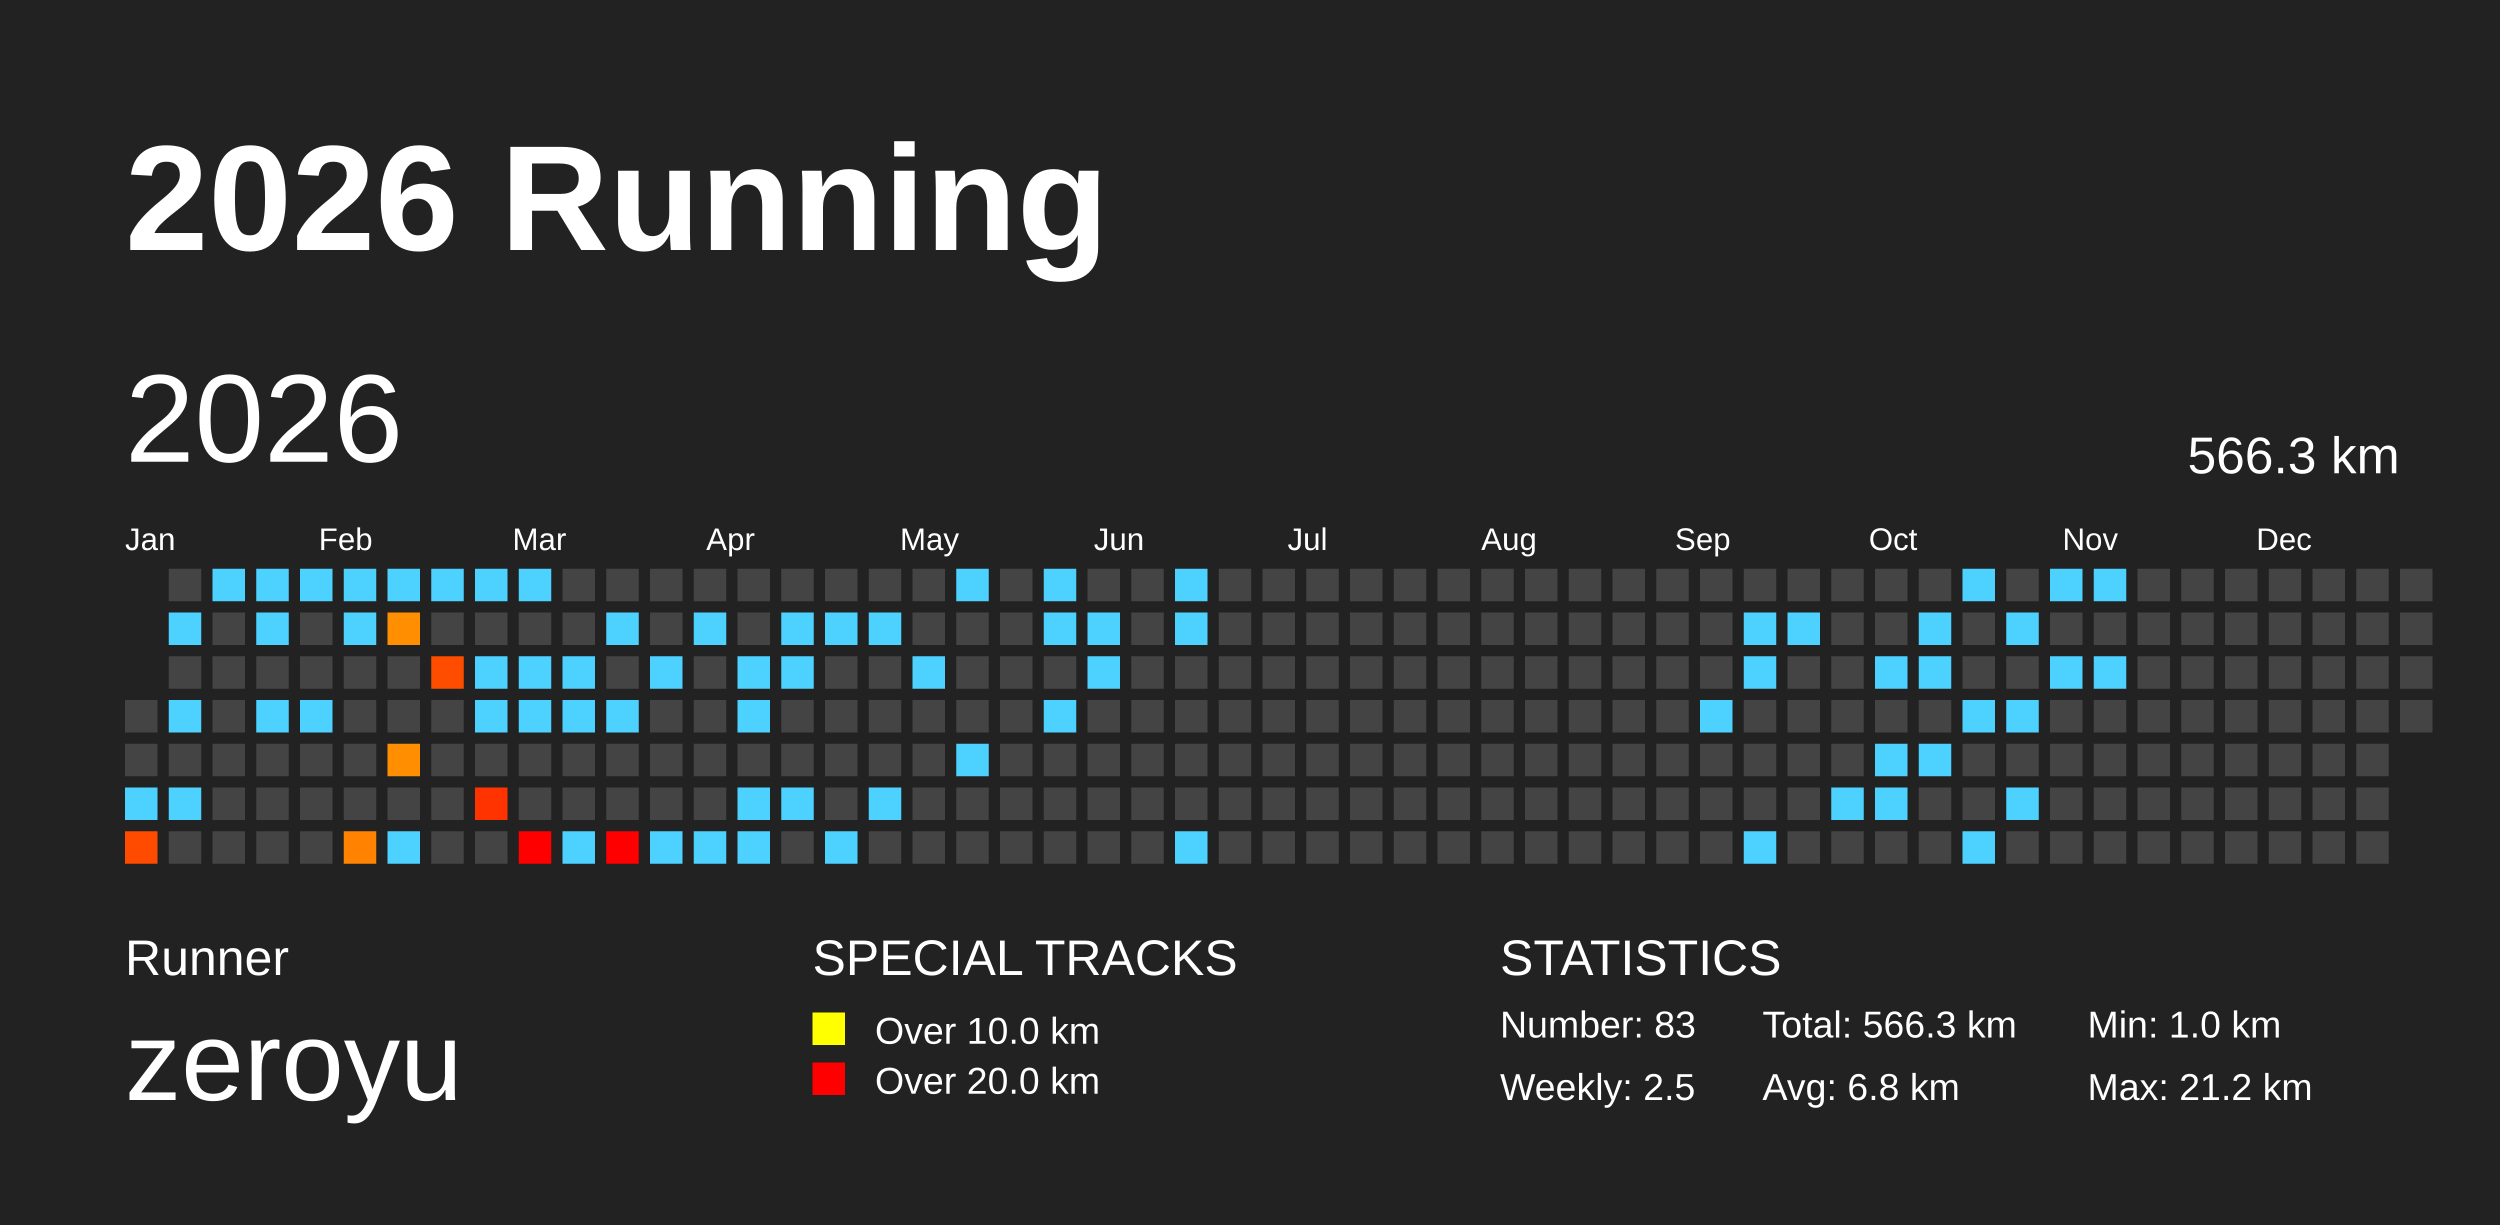
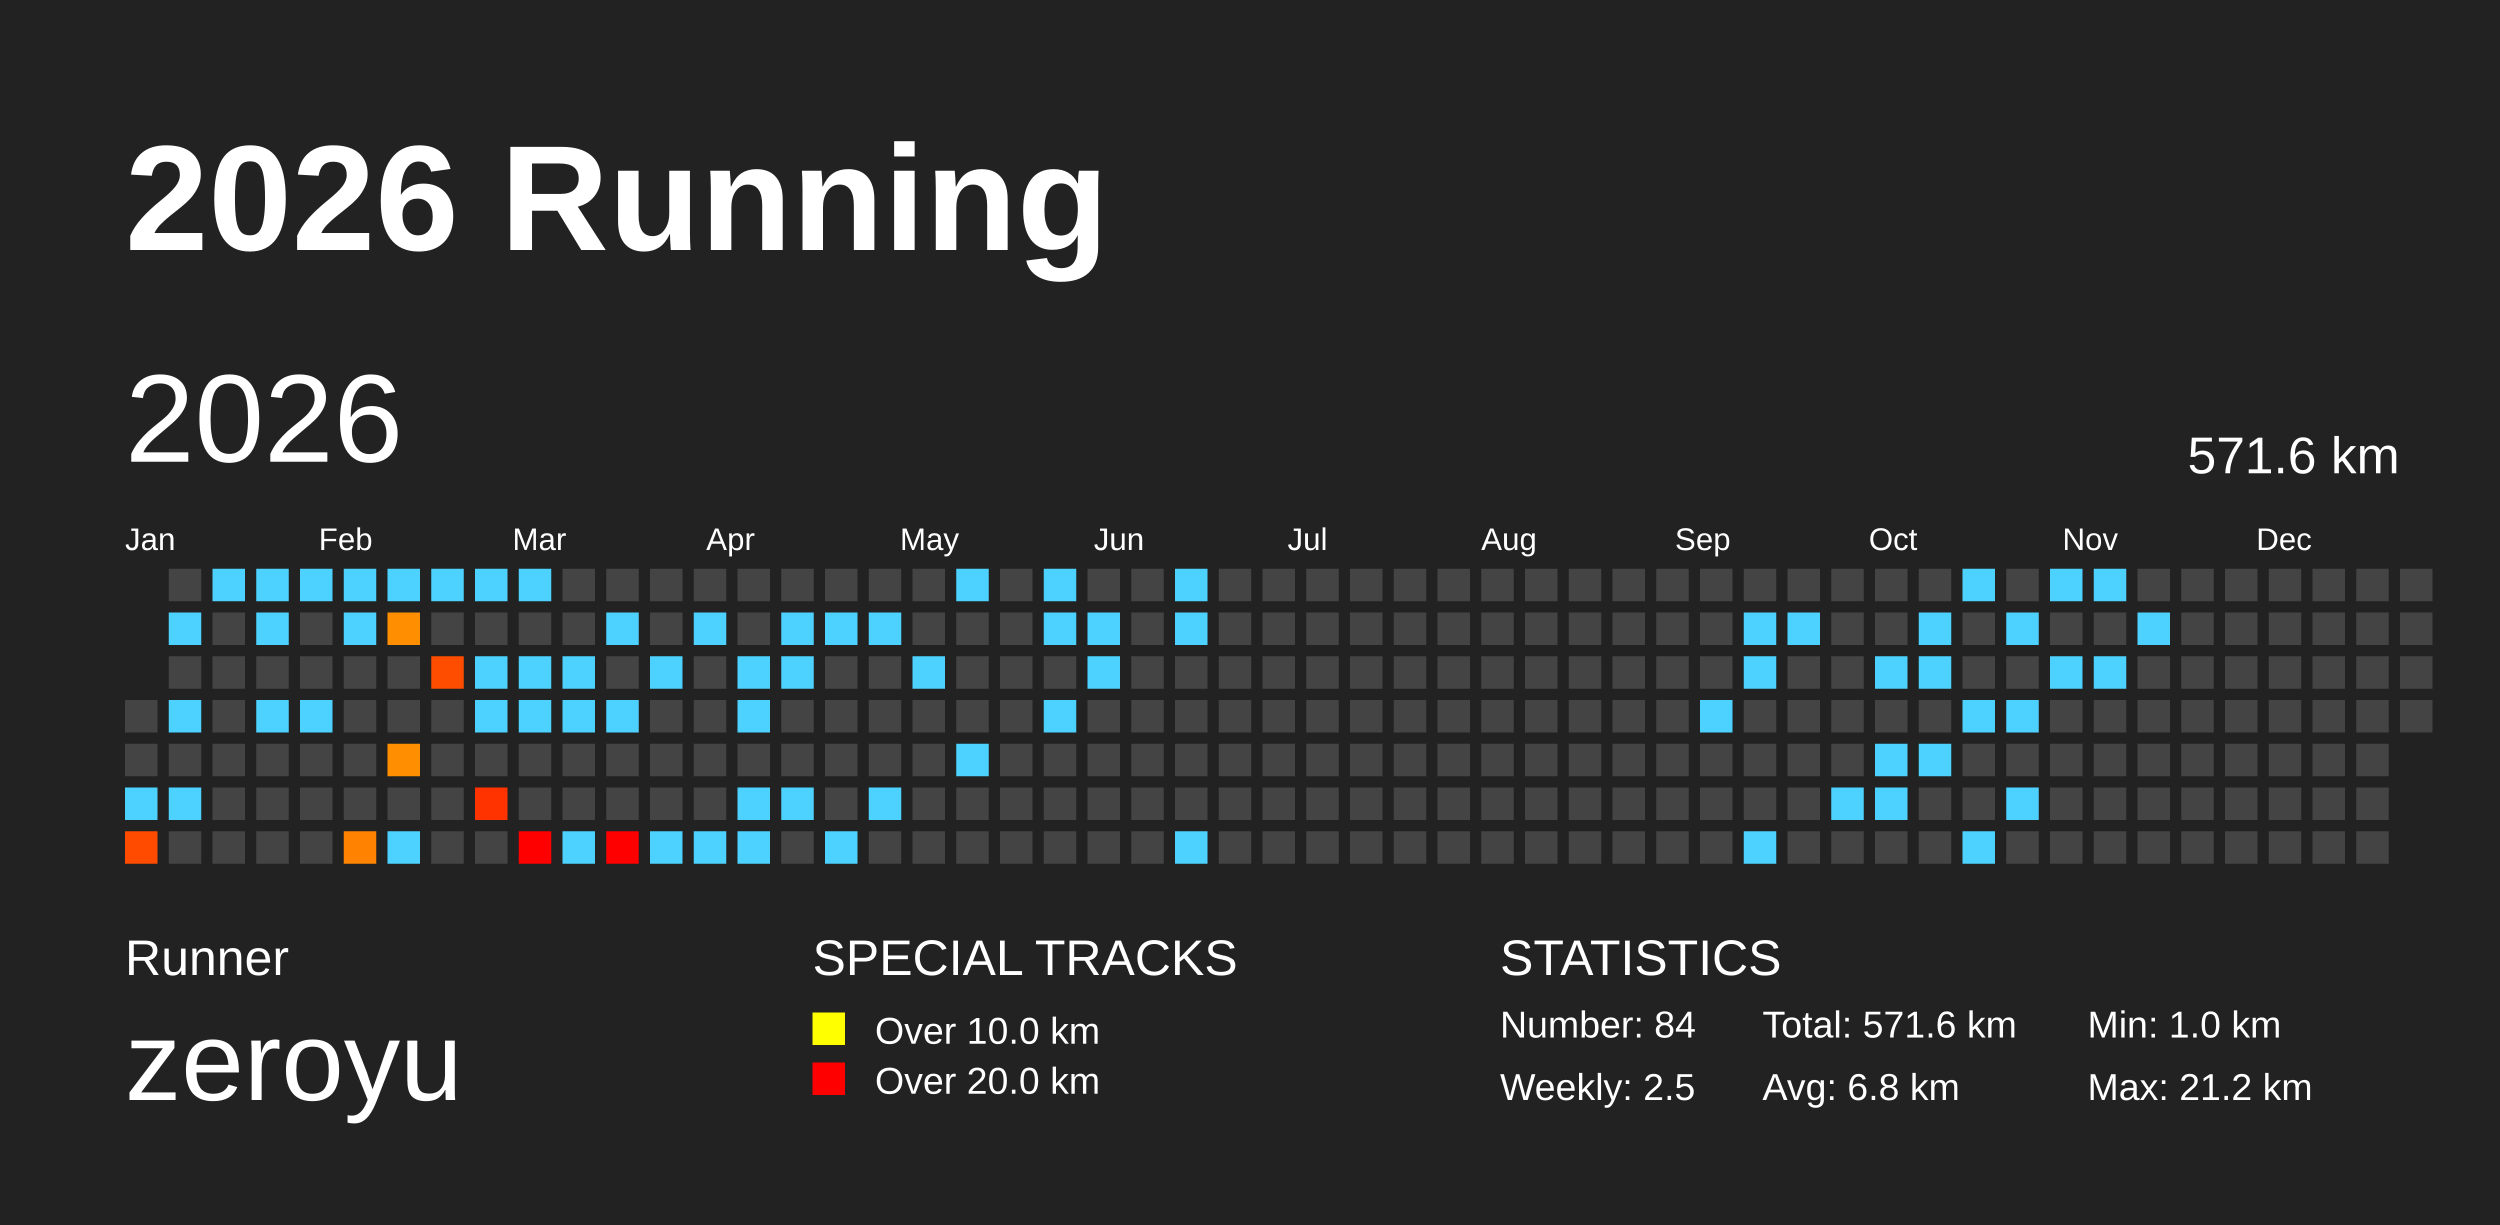
<svg xmlns="http://www.w3.org/2000/svg" baseProfile="full" height="98mm" version="1.1" viewBox="0,0,200,98" width="200mm">
  <defs>
    <pattern height="2" id="indoor-stripe" patternUnits="userSpaceOnUse" width="2">
      <line stroke="white" stroke-opacity="0.45" stroke-width="0.5" x1="0" x2="2" y1="2" y2="0" />
    </pattern>
  </defs>
  <rect fill="#222222" height="98" width="200" x="0" y="0" />
  <text fill="#FFFFFF" style="font-size:12px; font-family:Arial; font-weight:bold;" x="10" y="20">2026 Running</text>
  <text fill="#FFFFFF" style="font-size:4px; font-family:Arial" x="10" y="78">Runner</text>
  <text fill="#FFFFFF" style="font-size:9px; font-family:Arial" x="10" y="88">zeroyu</text>
  <text fill="#FFFFFF" style="font-size:4px; font-family:Arial" x="65" y="78">SPECIAL TRACKS</text>
  <rect fill="yellow" height="2.6" width="2.6" x="65" y="81" />
  <text fill="#FFFFFF" style="font-size:3px; font-family:Arial" x="70" y="83.5">Over 10.0 km</text>
  <rect fill="red" height="2.6" width="2.6" x="65" y="85" />
  <text fill="#FFFFFF" style="font-size:3px; font-family:Arial" x="70" y="87.5">Over 20.0 km</text>
  <text fill="#FFFFFF" style="font-size:4px; font-family:Arial" x="120" y="78">STATISTICS</text>
-   <text fill="#FFFFFF" style="font-size:3px; font-family:Arial" x="120" y="83">Number: 83</text>
+   <text fill="#FFFFFF" style="font-size:3px; font-family:Arial" x="120" y="83">Number: 84</text>
  <text fill="#FFFFFF" style="font-size:3px; font-family:Arial" x="120" y="88">Weekly: 2.5</text>
-   <text fill="#FFFFFF" style="font-size:3px; font-family:Arial" x="141" y="83">Total: 566.3 km</text>
+   <text fill="#FFFFFF" style="font-size:3px; font-family:Arial" x="141" y="83">Total: 571.6 km</text>
  <text fill="#FFFFFF" style="font-size:3px; font-family:Arial" x="141" y="88">Avg: 6.8 km</text>
  <text fill="#FFFFFF" style="font-size:3px; font-family:Arial" x="167" y="83">Min: 1.0 km</text>
  <text fill="#FFFFFF" style="font-size:3px; font-family:Arial" x="167" y="88">Max: 21.2 km</text>
  <text dominant-baseline="hanging" fill="#FFFFFF" style="font-size:10.0px; font-family:Arial;" x="10" y="30">2026</text>
-   <text dominant-baseline="hanging" fill="#FFFFFF" style="font-size:4.125px; font-family:Arial;" x="175" y="35">566.3 km</text>
+   <text dominant-baseline="hanging" fill="#FFFFFF" style="font-size:4.125px; font-family:Arial;" x="175" y="35">571.6 km</text>
  <text fill="#FFFFFF" style="font-size:2.5px; font-family:Arial" x="10.0" y="44">Jan</text>
  <text fill="#FFFFFF" style="font-size:2.5px; font-family:Arial" x="25.5" y="44">Feb</text>
  <text fill="#FFFFFF" style="font-size:2.5px; font-family:Arial" x="41.0" y="44">Mar</text>
  <text fill="#FFFFFF" style="font-size:2.5px; font-family:Arial" x="56.5" y="44">Apr</text>
  <text fill="#FFFFFF" style="font-size:2.5px; font-family:Arial" x="72.0" y="44">May</text>
  <text fill="#FFFFFF" style="font-size:2.5px; font-family:Arial" x="87.5" y="44">Jun</text>
  <text fill="#FFFFFF" style="font-size:2.5px; font-family:Arial" x="103.0" y="44">Jul</text>
  <text fill="#FFFFFF" style="font-size:2.5px; font-family:Arial" x="118.5" y="44">Aug</text>
  <text fill="#FFFFFF" style="font-size:2.5px; font-family:Arial" x="134.0" y="44">Sep</text>
  <text fill="#FFFFFF" style="font-size:2.5px; font-family:Arial" x="149.5" y="44">Oct</text>
  <text fill="#FFFFFF" style="font-size:2.5px; font-family:Arial" x="165.0" y="44">Nov</text>
  <text fill="#FFFFFF" style="font-size:2.5px; font-family:Arial" x="180.5" y="44">Dec</text>
  <rect fill="#444444" height="2.6" width="2.6" x="10.0" y="56.0" />
  <rect fill="#444444" height="2.6" width="2.6" x="10.0" y="59.5" />
  <rect fill="#4dd2ff" height="2.6" width="2.6" x="10.0" y="63.0" />
  <rect fill="#ff4b00" height="2.6" width="2.6" x="10.0" y="66.5" />
  <rect fill="#444444" height="2.6" width="2.6" x="13.5" y="45.5" />
  <rect fill="#4dd2ff" height="2.6" width="2.6" x="13.5" y="49.0" />
  <rect fill="#444444" height="2.6" width="2.6" x="13.5" y="52.5" />
  <rect fill="#4dd2ff" height="2.6" width="2.6" x="13.5" y="56.0" />
  <rect fill="#444444" height="2.6" width="2.6" x="13.5" y="59.5" />
  <rect fill="#4dd2ff" height="2.6" width="2.6" x="13.5" y="63.0" />
  <rect fill="#444444" height="2.6" width="2.6" x="13.5" y="66.5" />
  <rect fill="#4dd2ff" height="2.6" width="2.6" x="17.0" y="45.5" />
  <rect fill="#444444" height="2.6" width="2.6" x="17.0" y="49.0" />
  <rect fill="#444444" height="2.6" width="2.6" x="17.0" y="52.5" />
  <rect fill="#444444" height="2.6" width="2.6" x="17.0" y="56.0" />
  <rect fill="#444444" height="2.6" width="2.6" x="17.0" y="59.5" />
  <rect fill="#444444" height="2.6" width="2.6" x="17.0" y="63.0" />
  <rect fill="#444444" height="2.6" width="2.6" x="17.0" y="66.5" />
  <rect fill="#4dd2ff" height="2.6" width="2.6" x="20.5" y="45.5" />
  <rect fill="#4dd2ff" height="2.6" width="2.6" x="20.5" y="49.0" />
  <rect fill="#444444" height="2.6" width="2.6" x="20.5" y="52.5" />
  <rect fill="#4dd2ff" height="2.6" width="2.6" x="20.5" y="56.0" />
  <rect fill="#444444" height="2.6" width="2.6" x="20.5" y="59.5" />
  <rect fill="#444444" height="2.6" width="2.6" x="20.5" y="63.0" />
  <rect fill="#444444" height="2.6" width="2.6" x="20.5" y="66.5" />
  <rect fill="#4dd2ff" height="2.6" width="2.6" x="24.0" y="45.5" />
  <rect fill="#444444" height="2.6" width="2.6" x="24.0" y="49.0" />
  <rect fill="#444444" height="2.6" width="2.6" x="24.0" y="52.5" />
  <rect fill="#4dd2ff" height="2.6" width="2.6" x="24.0" y="56.0" />
  <rect fill="#444444" height="2.6" width="2.6" x="24.0" y="59.5" />
  <rect fill="#444444" height="2.6" width="2.6" x="24.0" y="63.0" />
  <rect fill="#444444" height="2.6" width="2.6" x="24.0" y="66.5" />
  <rect fill="#4dd2ff" height="2.6" width="2.6" x="27.5" y="45.5" />
  <rect fill="#4dd2ff" height="2.6" width="2.6" x="27.5" y="49.0" />
  <rect fill="#444444" height="2.6" width="2.6" x="27.5" y="52.5" />
  <rect fill="#444444" height="2.6" width="2.6" x="27.5" y="56.0" />
  <rect fill="#444444" height="2.6" width="2.6" x="27.5" y="59.5" />
  <rect fill="#444444" height="2.6" width="2.6" x="27.5" y="63.0" />
  <rect fill="#ff8300" height="2.6" width="2.6" x="27.5" y="66.5" />
  <rect fill="#4dd2ff" height="2.6" width="2.6" x="31.0" y="45.5" />
  <rect fill="#ff8e00" height="2.6" width="2.6" x="31.0" y="49.0" />
  <rect fill="#444444" height="2.6" width="2.6" x="31.0" y="52.5" />
  <rect fill="#444444" height="2.6" width="2.6" x="31.0" y="56.0" />
  <rect fill="#ff8e00" height="2.6" width="2.6" x="31.0" y="59.5" />
  <rect fill="#444444" height="2.6" width="2.6" x="31.0" y="63.0" />
  <rect fill="#4dd2ff" height="2.6" width="2.6" x="31.0" y="66.5" />
  <rect fill="#4dd2ff" height="2.6" width="2.6" x="34.5" y="45.5" />
  <rect fill="#444444" height="2.6" width="2.6" x="34.5" y="49.0" />
  <rect fill="#ff4d00" height="2.6" width="2.6" x="34.5" y="52.5" />
  <rect fill="#444444" height="2.6" width="2.6" x="34.5" y="56.0" />
  <rect fill="#444444" height="2.6" width="2.6" x="34.5" y="59.5" />
  <rect fill="#444444" height="2.6" width="2.6" x="34.5" y="63.0" />
  <rect fill="#444444" height="2.6" width="2.6" x="34.5" y="66.5" />
  <rect fill="#4dd2ff" height="2.6" width="2.6" x="38.0" y="45.5" />
  <rect fill="#444444" height="2.6" width="2.6" x="38.0" y="49.0" />
  <rect fill="#4dd2ff" height="2.6" width="2.6" x="38.0" y="52.5" />
  <rect fill="#4dd2ff" height="2.6" width="2.6" x="38.0" y="56.0" />
  <rect fill="#444444" height="2.6" width="2.6" x="38.0" y="59.5" />
  <rect fill="#ff3300" height="2.6" width="2.6" x="38.0" y="63.0" />
  <rect fill="#444444" height="2.6" width="2.6" x="38.0" y="66.5" />
  <rect fill="#4dd2ff" height="2.6" width="2.6" x="41.5" y="45.5" />
  <rect fill="#444444" height="2.6" width="2.6" x="41.5" y="49.0" />
  <rect fill="#4dd2ff" height="2.6" width="2.6" x="41.5" y="52.5" />
  <rect fill="#4dd2ff" height="2.6" width="2.6" x="41.5" y="56.0" />
  <rect fill="#444444" height="2.6" width="2.6" x="41.5" y="59.5" />
  <rect fill="#444444" height="2.6" width="2.6" x="41.5" y="63.0" />
  <rect fill="red" height="2.6" width="2.6" x="41.5" y="66.5" />
  <rect fill="#444444" height="2.6" width="2.6" x="45.0" y="45.5" />
  <rect fill="#444444" height="2.6" width="2.6" x="45.0" y="49.0" />
  <rect fill="#4dd2ff" height="2.6" width="2.6" x="45.0" y="52.5" />
  <rect fill="#4dd2ff" height="2.6" width="2.6" x="45.0" y="56.0" />
  <rect fill="#444444" height="2.6" width="2.6" x="45.0" y="59.5" />
  <rect fill="#444444" height="2.6" width="2.6" x="45.0" y="63.0" />
  <rect fill="#4dd2ff" height="2.6" width="2.6" x="45.0" y="66.5" />
  <rect fill="#444444" height="2.6" width="2.6" x="48.5" y="45.5" />
  <rect fill="#4dd2ff" height="2.6" width="2.6" x="48.5" y="49.0" />
  <rect fill="#444444" height="2.6" width="2.6" x="48.5" y="52.5" />
  <rect fill="#4dd2ff" height="2.6" width="2.6" x="48.5" y="56.0" />
  <rect fill="#444444" height="2.6" width="2.6" x="48.5" y="59.5" />
  <rect fill="#444444" height="2.6" width="2.6" x="48.5" y="63.0" />
  <rect fill="red" height="2.6" width="2.6" x="48.5" y="66.5" />
  <rect fill="#444444" height="2.6" width="2.6" x="52.0" y="45.5" />
  <rect fill="#444444" height="2.6" width="2.6" x="52.0" y="49.0" />
  <rect fill="#4dd2ff" height="2.6" width="2.6" x="52.0" y="52.5" />
  <rect fill="#444444" height="2.6" width="2.6" x="52.0" y="56.0" />
  <rect fill="#444444" height="2.6" width="2.6" x="52.0" y="59.5" />
  <rect fill="#444444" height="2.6" width="2.6" x="52.0" y="63.0" />
  <rect fill="#4dd2ff" height="2.6" width="2.6" x="52.0" y="66.5" />
  <rect fill="#444444" height="2.6" width="2.6" x="55.5" y="45.5" />
  <rect fill="#4dd2ff" height="2.6" width="2.6" x="55.5" y="49.0" />
  <rect fill="#444444" height="2.6" width="2.6" x="55.5" y="52.5" />
  <rect fill="#444444" height="2.6" width="2.6" x="55.5" y="56.0" />
  <rect fill="#444444" height="2.6" width="2.6" x="55.5" y="59.5" />
  <rect fill="#444444" height="2.6" width="2.6" x="55.5" y="63.0" />
  <rect fill="#4dd2ff" height="2.6" width="2.6" x="55.5" y="66.5" />
  <rect fill="#444444" height="2.6" width="2.6" x="59.0" y="45.5" />
  <rect fill="#444444" height="2.6" width="2.6" x="59.0" y="49.0" />
  <rect fill="#4dd2ff" height="2.6" width="2.6" x="59.0" y="52.5" />
  <rect fill="#4dd2ff" height="2.6" width="2.6" x="59.0" y="56.0" />
  <rect fill="#444444" height="2.6" width="2.6" x="59.0" y="59.5" />
  <rect fill="#4dd2ff" height="2.6" width="2.6" x="59.0" y="63.0" />
  <rect fill="#4dd2ff" height="2.6" width="2.6" x="59.0" y="66.5" />
  <rect fill="#444444" height="2.6" width="2.6" x="62.5" y="45.5" />
  <rect fill="#4dd2ff" height="2.6" width="2.6" x="62.5" y="49.0" />
  <rect fill="#4dd2ff" height="2.6" width="2.6" x="62.5" y="52.5" />
  <rect fill="#444444" height="2.6" width="2.6" x="62.5" y="56.0" />
  <rect fill="#444444" height="2.6" width="2.6" x="62.5" y="59.5" />
  <rect fill="#4dd2ff" height="2.6" width="2.6" x="62.5" y="63.0" />
  <rect fill="#444444" height="2.6" width="2.6" x="62.5" y="66.5" />
  <rect fill="#444444" height="2.6" width="2.6" x="66.0" y="45.5" />
  <rect fill="#4dd2ff" height="2.6" width="2.6" x="66.0" y="49.0" />
  <rect fill="#444444" height="2.6" width="2.6" x="66.0" y="52.5" />
  <rect fill="#444444" height="2.6" width="2.6" x="66.0" y="56.0" />
  <rect fill="#444444" height="2.6" width="2.6" x="66.0" y="59.5" />
  <rect fill="#444444" height="2.6" width="2.6" x="66.0" y="63.0" />
  <rect fill="#4dd2ff" height="2.6" width="2.6" x="66.0" y="66.5" />
  <rect fill="#444444" height="2.6" width="2.6" x="69.5" y="45.5" />
  <rect fill="#4dd2ff" height="2.6" width="2.6" x="69.5" y="49.0" />
  <rect fill="#444444" height="2.6" width="2.6" x="69.5" y="52.5" />
  <rect fill="#444444" height="2.6" width="2.6" x="69.5" y="56.0" />
  <rect fill="#444444" height="2.6" width="2.6" x="69.5" y="59.5" />
  <rect fill="#4dd2ff" height="2.6" width="2.6" x="69.5" y="63.0" />
  <rect fill="#444444" height="2.6" width="2.6" x="69.5" y="66.5" />
  <rect fill="#444444" height="2.6" width="2.6" x="73.0" y="45.5" />
  <rect fill="#444444" height="2.6" width="2.6" x="73.0" y="49.0" />
  <rect fill="#4dd2ff" height="2.6" width="2.6" x="73.0" y="52.5" />
  <rect fill="#444444" height="2.6" width="2.6" x="73.0" y="56.0" />
  <rect fill="#444444" height="2.6" width="2.6" x="73.0" y="59.5" />
  <rect fill="#444444" height="2.6" width="2.6" x="73.0" y="63.0" />
  <rect fill="#444444" height="2.6" width="2.6" x="73.0" y="66.5" />
  <rect fill="#4dd2ff" height="2.6" width="2.6" x="76.5" y="45.5" />
  <rect fill="#444444" height="2.6" width="2.6" x="76.5" y="49.0" />
  <rect fill="#444444" height="2.6" width="2.6" x="76.5" y="52.5" />
  <rect fill="#444444" height="2.6" width="2.6" x="76.5" y="56.0" />
  <rect fill="#4dd2ff" height="2.6" width="2.6" x="76.5" y="59.5" />
  <rect fill="#444444" height="2.6" width="2.6" x="76.5" y="63.0" />
  <rect fill="#444444" height="2.6" width="2.6" x="76.5" y="66.5" />
  <rect fill="#444444" height="2.6" width="2.6" x="80.0" y="45.5" />
  <rect fill="#444444" height="2.6" width="2.6" x="80.0" y="49.0" />
  <rect fill="#444444" height="2.6" width="2.6" x="80.0" y="52.5" />
  <rect fill="#444444" height="2.6" width="2.6" x="80.0" y="56.0" />
  <rect fill="#444444" height="2.6" width="2.6" x="80.0" y="59.5" />
  <rect fill="#444444" height="2.6" width="2.6" x="80.0" y="63.0" />
  <rect fill="#444444" height="2.6" width="2.6" x="80.0" y="66.5" />
  <rect fill="#4dd2ff" height="2.6" width="2.6" x="83.5" y="45.5" />
  <rect fill="#4dd2ff" height="2.6" width="2.6" x="83.5" y="49.0" />
  <rect fill="#444444" height="2.6" width="2.6" x="83.5" y="52.5" />
  <rect fill="#4dd2ff" height="2.6" width="2.6" x="83.5" y="56.0" />
  <rect fill="#444444" height="2.6" width="2.6" x="83.5" y="59.5" />
  <rect fill="#444444" height="2.6" width="2.6" x="83.5" y="63.0" />
  <rect fill="#444444" height="2.6" width="2.6" x="83.5" y="66.5" />
  <rect fill="#444444" height="2.6" width="2.6" x="87.0" y="45.5" />
  <rect fill="#4dd2ff" height="2.6" width="2.6" x="87.0" y="49.0" />
  <rect fill="#4dd2ff" height="2.6" width="2.6" x="87.0" y="52.5" />
  <rect fill="#444444" height="2.6" width="2.6" x="87.0" y="56.0" />
  <rect fill="#444444" height="2.6" width="2.6" x="87.0" y="59.5" />
  <rect fill="#444444" height="2.6" width="2.6" x="87.0" y="63.0" />
  <rect fill="#444444" height="2.6" width="2.6" x="87.0" y="66.5" />
  <rect fill="#444444" height="2.6" width="2.6" x="90.5" y="45.5" />
  <rect fill="#444444" height="2.6" width="2.6" x="90.5" y="49.0" />
  <rect fill="#444444" height="2.6" width="2.6" x="90.5" y="52.5" />
  <rect fill="#444444" height="2.6" width="2.6" x="90.5" y="56.0" />
  <rect fill="#444444" height="2.6" width="2.6" x="90.5" y="59.5" />
  <rect fill="#444444" height="2.6" width="2.6" x="90.5" y="63.0" />
  <rect fill="#444444" height="2.6" width="2.6" x="90.5" y="66.5" />
  <rect fill="#4dd2ff" height="2.6" width="2.6" x="94.0" y="45.5" />
  <rect fill="#4dd2ff" height="2.6" width="2.6" x="94.0" y="49.0" />
  <rect fill="#444444" height="2.6" width="2.6" x="94.0" y="52.5" />
  <rect fill="#444444" height="2.6" width="2.6" x="94.0" y="56.0" />
  <rect fill="#444444" height="2.6" width="2.6" x="94.0" y="59.5" />
  <rect fill="#444444" height="2.6" width="2.6" x="94.0" y="63.0" />
  <rect fill="#4dd2ff" height="2.6" width="2.6" x="94.0" y="66.5" />
  <rect fill="#444444" height="2.6" width="2.6" x="97.5" y="45.5" />
  <rect fill="#444444" height="2.6" width="2.6" x="97.5" y="49.0" />
  <rect fill="#444444" height="2.6" width="2.6" x="97.5" y="52.5" />
  <rect fill="#444444" height="2.6" width="2.6" x="97.5" y="56.0" />
  <rect fill="#444444" height="2.6" width="2.6" x="97.5" y="59.5" />
  <rect fill="#444444" height="2.6" width="2.6" x="97.5" y="63.0" />
  <rect fill="#444444" height="2.6" width="2.6" x="97.5" y="66.5" />
  <rect fill="#444444" height="2.6" width="2.6" x="101.0" y="45.5" />
  <rect fill="#444444" height="2.6" width="2.6" x="101.0" y="49.0" />
  <rect fill="#444444" height="2.6" width="2.6" x="101.0" y="52.5" />
  <rect fill="#444444" height="2.6" width="2.6" x="101.0" y="56.0" />
  <rect fill="#444444" height="2.6" width="2.6" x="101.0" y="59.5" />
  <rect fill="#444444" height="2.6" width="2.6" x="101.0" y="63.0" />
  <rect fill="#444444" height="2.6" width="2.6" x="101.0" y="66.5" />
  <rect fill="#444444" height="2.6" width="2.6" x="104.5" y="45.5" />
  <rect fill="#444444" height="2.6" width="2.6" x="104.5" y="49.0" />
  <rect fill="#444444" height="2.6" width="2.6" x="104.5" y="52.5" />
  <rect fill="#444444" height="2.6" width="2.6" x="104.5" y="56.0" />
  <rect fill="#444444" height="2.6" width="2.6" x="104.5" y="59.5" />
  <rect fill="#444444" height="2.6" width="2.6" x="104.5" y="63.0" />
  <rect fill="#444444" height="2.6" width="2.6" x="104.5" y="66.5" />
  <rect fill="#444444" height="2.6" width="2.6" x="108.0" y="45.5" />
  <rect fill="#444444" height="2.6" width="2.6" x="108.0" y="49.0" />
  <rect fill="#444444" height="2.6" width="2.6" x="108.0" y="52.5" />
  <rect fill="#444444" height="2.6" width="2.6" x="108.0" y="56.0" />
  <rect fill="#444444" height="2.6" width="2.6" x="108.0" y="59.5" />
  <rect fill="#444444" height="2.6" width="2.6" x="108.0" y="63.0" />
  <rect fill="#444444" height="2.6" width="2.6" x="108.0" y="66.5" />
  <rect fill="#444444" height="2.6" width="2.6" x="111.5" y="45.5" />
  <rect fill="#444444" height="2.6" width="2.6" x="111.5" y="49.0" />
  <rect fill="#444444" height="2.6" width="2.6" x="111.5" y="52.5" />
  <rect fill="#444444" height="2.6" width="2.6" x="111.5" y="56.0" />
  <rect fill="#444444" height="2.6" width="2.6" x="111.5" y="59.5" />
  <rect fill="#444444" height="2.6" width="2.6" x="111.5" y="63.0" />
  <rect fill="#444444" height="2.6" width="2.6" x="111.5" y="66.5" />
  <rect fill="#444444" height="2.6" width="2.6" x="115.0" y="45.5" />
  <rect fill="#444444" height="2.6" width="2.6" x="115.0" y="49.0" />
  <rect fill="#444444" height="2.6" width="2.6" x="115.0" y="52.5" />
  <rect fill="#444444" height="2.6" width="2.6" x="115.0" y="56.0" />
  <rect fill="#444444" height="2.6" width="2.6" x="115.0" y="59.5" />
  <rect fill="#444444" height="2.6" width="2.6" x="115.0" y="63.0" />
  <rect fill="#444444" height="2.6" width="2.6" x="115.0" y="66.5" />
  <rect fill="#444444" height="2.6" width="2.6" x="118.5" y="45.5" />
  <rect fill="#444444" height="2.6" width="2.6" x="118.5" y="49.0" />
  <rect fill="#444444" height="2.6" width="2.6" x="118.5" y="52.5" />
  <rect fill="#444444" height="2.6" width="2.6" x="118.5" y="56.0" />
  <rect fill="#444444" height="2.6" width="2.6" x="118.5" y="59.5" />
  <rect fill="#444444" height="2.6" width="2.6" x="118.5" y="63.0" />
  <rect fill="#444444" height="2.6" width="2.6" x="118.5" y="66.5" />
  <rect fill="#444444" height="2.6" width="2.6" x="122.0" y="45.5" />
  <rect fill="#444444" height="2.6" width="2.6" x="122.0" y="49.0" />
  <rect fill="#444444" height="2.6" width="2.6" x="122.0" y="52.5" />
  <rect fill="#444444" height="2.6" width="2.6" x="122.0" y="56.0" />
  <rect fill="#444444" height="2.6" width="2.6" x="122.0" y="59.5" />
  <rect fill="#444444" height="2.6" width="2.6" x="122.0" y="63.0" />
  <rect fill="#444444" height="2.6" width="2.6" x="122.0" y="66.5" />
  <rect fill="#444444" height="2.6" width="2.6" x="125.5" y="45.5" />
  <rect fill="#444444" height="2.6" width="2.6" x="125.5" y="49.0" />
  <rect fill="#444444" height="2.6" width="2.6" x="125.5" y="52.5" />
  <rect fill="#444444" height="2.6" width="2.6" x="125.5" y="56.0" />
  <rect fill="#444444" height="2.6" width="2.6" x="125.5" y="59.5" />
  <rect fill="#444444" height="2.6" width="2.6" x="125.5" y="63.0" />
  <rect fill="#444444" height="2.6" width="2.6" x="125.5" y="66.5" />
  <rect fill="#444444" height="2.6" width="2.6" x="129.0" y="45.5" />
  <rect fill="#444444" height="2.6" width="2.6" x="129.0" y="49.0" />
  <rect fill="#444444" height="2.6" width="2.6" x="129.0" y="52.5" />
  <rect fill="#444444" height="2.6" width="2.6" x="129.0" y="56.0" />
  <rect fill="#444444" height="2.6" width="2.6" x="129.0" y="59.5" />
  <rect fill="#444444" height="2.6" width="2.6" x="129.0" y="63.0" />
  <rect fill="#444444" height="2.6" width="2.6" x="129.0" y="66.5" />
  <rect fill="#444444" height="2.6" width="2.6" x="132.5" y="45.5" />
  <rect fill="#444444" height="2.6" width="2.6" x="132.5" y="49.0" />
  <rect fill="#444444" height="2.6" width="2.6" x="132.5" y="52.5" />
  <rect fill="#444444" height="2.6" width="2.6" x="132.5" y="56.0" />
  <rect fill="#444444" height="2.6" width="2.6" x="132.5" y="59.5" />
  <rect fill="#444444" height="2.6" width="2.6" x="132.5" y="63.0" />
  <rect fill="#444444" height="2.6" width="2.6" x="132.5" y="66.5" />
  <rect fill="#444444" height="2.6" width="2.6" x="136.0" y="45.5" />
  <rect fill="#444444" height="2.6" width="2.6" x="136.0" y="49.0" />
  <rect fill="#444444" height="2.6" width="2.6" x="136.0" y="52.5" />
  <rect fill="#4dd2ff" height="2.6" width="2.6" x="136.0" y="56.0" />
  <rect fill="#444444" height="2.6" width="2.6" x="136.0" y="59.5" />
  <rect fill="#444444" height="2.6" width="2.6" x="136.0" y="63.0" />
  <rect fill="#444444" height="2.6" width="2.6" x="136.0" y="66.5" />
  <rect fill="#444444" height="2.6" width="2.6" x="139.5" y="45.5" />
  <rect fill="#4dd2ff" height="2.6" width="2.6" x="139.5" y="49.0" />
  <rect fill="#4dd2ff" height="2.6" width="2.6" x="139.5" y="52.5" />
  <rect fill="#444444" height="2.6" width="2.6" x="139.5" y="56.0" />
  <rect fill="#444444" height="2.6" width="2.6" x="139.5" y="59.5" />
  <rect fill="#444444" height="2.6" width="2.6" x="139.5" y="63.0" />
  <rect fill="#4dd2ff" height="2.6" width="2.6" x="139.5" y="66.5" />
  <rect fill="#444444" height="2.6" width="2.6" x="143.0" y="45.5" />
  <rect fill="#4dd2ff" height="2.6" width="2.6" x="143.0" y="49.0" />
  <rect fill="#444444" height="2.6" width="2.6" x="143.0" y="52.5" />
  <rect fill="#444444" height="2.6" width="2.6" x="143.0" y="56.0" />
  <rect fill="#444444" height="2.6" width="2.6" x="143.0" y="59.5" />
  <rect fill="#444444" height="2.6" width="2.6" x="143.0" y="63.0" />
  <rect fill="#444444" height="2.6" width="2.6" x="143.0" y="66.5" />
  <rect fill="#444444" height="2.6" width="2.6" x="146.5" y="45.5" />
  <rect fill="#444444" height="2.6" width="2.6" x="146.5" y="49.0" />
  <rect fill="#444444" height="2.6" width="2.6" x="146.5" y="52.5" />
  <rect fill="#444444" height="2.6" width="2.6" x="146.5" y="56.0" />
  <rect fill="#444444" height="2.6" width="2.6" x="146.5" y="59.5" />
  <rect fill="#4dd2ff" height="2.6" width="2.6" x="146.5" y="63.0" />
  <rect fill="#444444" height="2.6" width="2.6" x="146.5" y="66.5" />
  <rect fill="#444444" height="2.6" width="2.6" x="150.0" y="45.5" />
  <rect fill="#444444" height="2.6" width="2.6" x="150.0" y="49.0" />
  <rect fill="#4dd2ff" height="2.6" width="2.6" x="150.0" y="52.5" />
  <rect fill="#444444" height="2.6" width="2.6" x="150.0" y="56.0" />
  <rect fill="#4dd2ff" height="2.6" width="2.6" x="150.0" y="59.5" />
  <rect fill="#4dd2ff" height="2.6" width="2.6" x="150.0" y="63.0" />
  <rect fill="#444444" height="2.6" width="2.6" x="150.0" y="66.5" />
  <rect fill="#444444" height="2.6" width="2.6" x="153.5" y="45.5" />
  <rect fill="#4dd2ff" height="2.6" width="2.6" x="153.5" y="49.0" />
  <rect fill="#4dd2ff" height="2.6" width="2.6" x="153.5" y="52.5" />
  <rect fill="#444444" height="2.6" width="2.6" x="153.5" y="56.0" />
  <rect fill="#4dd2ff" height="2.6" width="2.6" x="153.5" y="59.5" />
  <rect fill="#444444" height="2.6" width="2.6" x="153.5" y="63.0" />
  <rect fill="#444444" height="2.6" width="2.6" x="153.5" y="66.5" />
  <rect fill="#4dd2ff" height="2.6" width="2.6" x="157.0" y="45.5" />
  <rect fill="#444444" height="2.6" width="2.6" x="157.0" y="49.0" />
  <rect fill="#444444" height="2.6" width="2.6" x="157.0" y="52.5" />
  <rect fill="#4dd2ff" height="2.6" width="2.6" x="157.0" y="56.0" />
  <rect fill="#444444" height="2.6" width="2.6" x="157.0" y="59.5" />
  <rect fill="#444444" height="2.6" width="2.6" x="157.0" y="63.0" />
  <rect fill="#4dd2ff" height="2.6" width="2.6" x="157.0" y="66.5" />
  <rect fill="#444444" height="2.6" width="2.6" x="160.5" y="45.5" />
  <rect fill="#4dd2ff" height="2.6" width="2.6" x="160.5" y="49.0" />
  <rect fill="#444444" height="2.6" width="2.6" x="160.5" y="52.5" />
  <rect fill="#4dd2ff" height="2.6" width="2.6" x="160.5" y="56.0" />
  <rect fill="#444444" height="2.6" width="2.6" x="160.5" y="59.5" />
  <rect fill="#4dd2ff" height="2.6" width="2.6" x="160.5" y="63.0" />
  <rect fill="#444444" height="2.6" width="2.6" x="160.5" y="66.5" />
  <rect fill="#4dd2ff" height="2.6" width="2.6" x="164.0" y="45.5" />
  <rect fill="#444444" height="2.6" width="2.6" x="164.0" y="49.0" />
  <rect fill="#4dd2ff" height="2.6" width="2.6" x="164.0" y="52.5" />
  <rect fill="#444444" height="2.6" width="2.6" x="164.0" y="56.0" />
  <rect fill="#444444" height="2.6" width="2.6" x="164.0" y="59.5" />
  <rect fill="#444444" height="2.6" width="2.6" x="164.0" y="63.0" />
  <rect fill="#444444" height="2.6" width="2.6" x="164.0" y="66.5" />
  <rect fill="#4dd2ff" height="2.6" width="2.6" x="167.5" y="45.5" />
  <rect fill="#444444" height="2.6" width="2.6" x="167.5" y="49.0" />
  <rect fill="#4dd2ff" height="2.6" width="2.6" x="167.5" y="52.5" />
  <rect fill="#444444" height="2.6" width="2.6" x="167.5" y="56.0" />
  <rect fill="#444444" height="2.6" width="2.6" x="167.5" y="59.5" />
  <rect fill="#444444" height="2.6" width="2.6" x="167.5" y="63.0" />
  <rect fill="#444444" height="2.6" width="2.6" x="167.5" y="66.5" />
  <rect fill="#444444" height="2.6" width="2.6" x="171.0" y="45.5" />
-   <rect fill="#444444" height="2.6" width="2.6" x="171.0" y="49.0" />
+   <rect fill="#4dd2ff" height="2.6" width="2.6" x="171.0" y="49.0" />
  <rect fill="#444444" height="2.6" width="2.6" x="171.0" y="52.5" />
  <rect fill="#444444" height="2.6" width="2.6" x="171.0" y="56.0" />
  <rect fill="#444444" height="2.6" width="2.6" x="171.0" y="59.5" />
  <rect fill="#444444" height="2.6" width="2.6" x="171.0" y="63.0" />
  <rect fill="#444444" height="2.6" width="2.6" x="171.0" y="66.5" />
  <rect fill="#444444" height="2.6" width="2.6" x="174.5" y="45.5" />
  <rect fill="#444444" height="2.6" width="2.6" x="174.5" y="49.0" />
  <rect fill="#444444" height="2.6" width="2.6" x="174.5" y="52.5" />
  <rect fill="#444444" height="2.6" width="2.6" x="174.5" y="56.0" />
  <rect fill="#444444" height="2.6" width="2.6" x="174.5" y="59.5" />
  <rect fill="#444444" height="2.6" width="2.6" x="174.5" y="63.0" />
  <rect fill="#444444" height="2.6" width="2.6" x="174.5" y="66.5" />
  <rect fill="#444444" height="2.6" width="2.6" x="178.0" y="45.5" />
  <rect fill="#444444" height="2.6" width="2.6" x="178.0" y="49.0" />
  <rect fill="#444444" height="2.6" width="2.6" x="178.0" y="52.5" />
  <rect fill="#444444" height="2.6" width="2.6" x="178.0" y="56.0" />
  <rect fill="#444444" height="2.6" width="2.6" x="178.0" y="59.5" />
  <rect fill="#444444" height="2.6" width="2.6" x="178.0" y="63.0" />
  <rect fill="#444444" height="2.6" width="2.6" x="178.0" y="66.5" />
  <rect fill="#444444" height="2.6" width="2.6" x="181.5" y="45.5" />
  <rect fill="#444444" height="2.6" width="2.6" x="181.5" y="49.0" />
  <rect fill="#444444" height="2.6" width="2.6" x="181.5" y="52.5" />
  <rect fill="#444444" height="2.6" width="2.6" x="181.5" y="56.0" />
  <rect fill="#444444" height="2.6" width="2.6" x="181.5" y="59.5" />
  <rect fill="#444444" height="2.6" width="2.6" x="181.5" y="63.0" />
  <rect fill="#444444" height="2.6" width="2.6" x="181.5" y="66.5" />
  <rect fill="#444444" height="2.6" width="2.6" x="185.0" y="45.5" />
  <rect fill="#444444" height="2.6" width="2.6" x="185.0" y="49.0" />
  <rect fill="#444444" height="2.6" width="2.6" x="185.0" y="52.5" />
  <rect fill="#444444" height="2.6" width="2.6" x="185.0" y="56.0" />
  <rect fill="#444444" height="2.6" width="2.6" x="185.0" y="59.5" />
  <rect fill="#444444" height="2.6" width="2.6" x="185.0" y="63.0" />
  <rect fill="#444444" height="2.6" width="2.6" x="185.0" y="66.5" />
  <rect fill="#444444" height="2.6" width="2.6" x="188.5" y="45.5" />
  <rect fill="#444444" height="2.6" width="2.6" x="188.5" y="49.0" />
  <rect fill="#444444" height="2.6" width="2.6" x="188.5" y="52.5" />
  <rect fill="#444444" height="2.6" width="2.6" x="188.5" y="56.0" />
  <rect fill="#444444" height="2.6" width="2.6" x="188.5" y="59.5" />
  <rect fill="#444444" height="2.6" width="2.6" x="188.5" y="63.0" />
  <rect fill="#444444" height="2.6" width="2.6" x="188.5" y="66.5" />
  <rect fill="#444444" height="2.6" width="2.6" x="192.0" y="45.5" />
  <rect fill="#444444" height="2.6" width="2.6" x="192.0" y="49.0" />
  <rect fill="#444444" height="2.6" width="2.6" x="192.0" y="52.5" />
  <rect fill="#444444" height="2.6" width="2.6" x="192.0" y="56.0" />
</svg>
